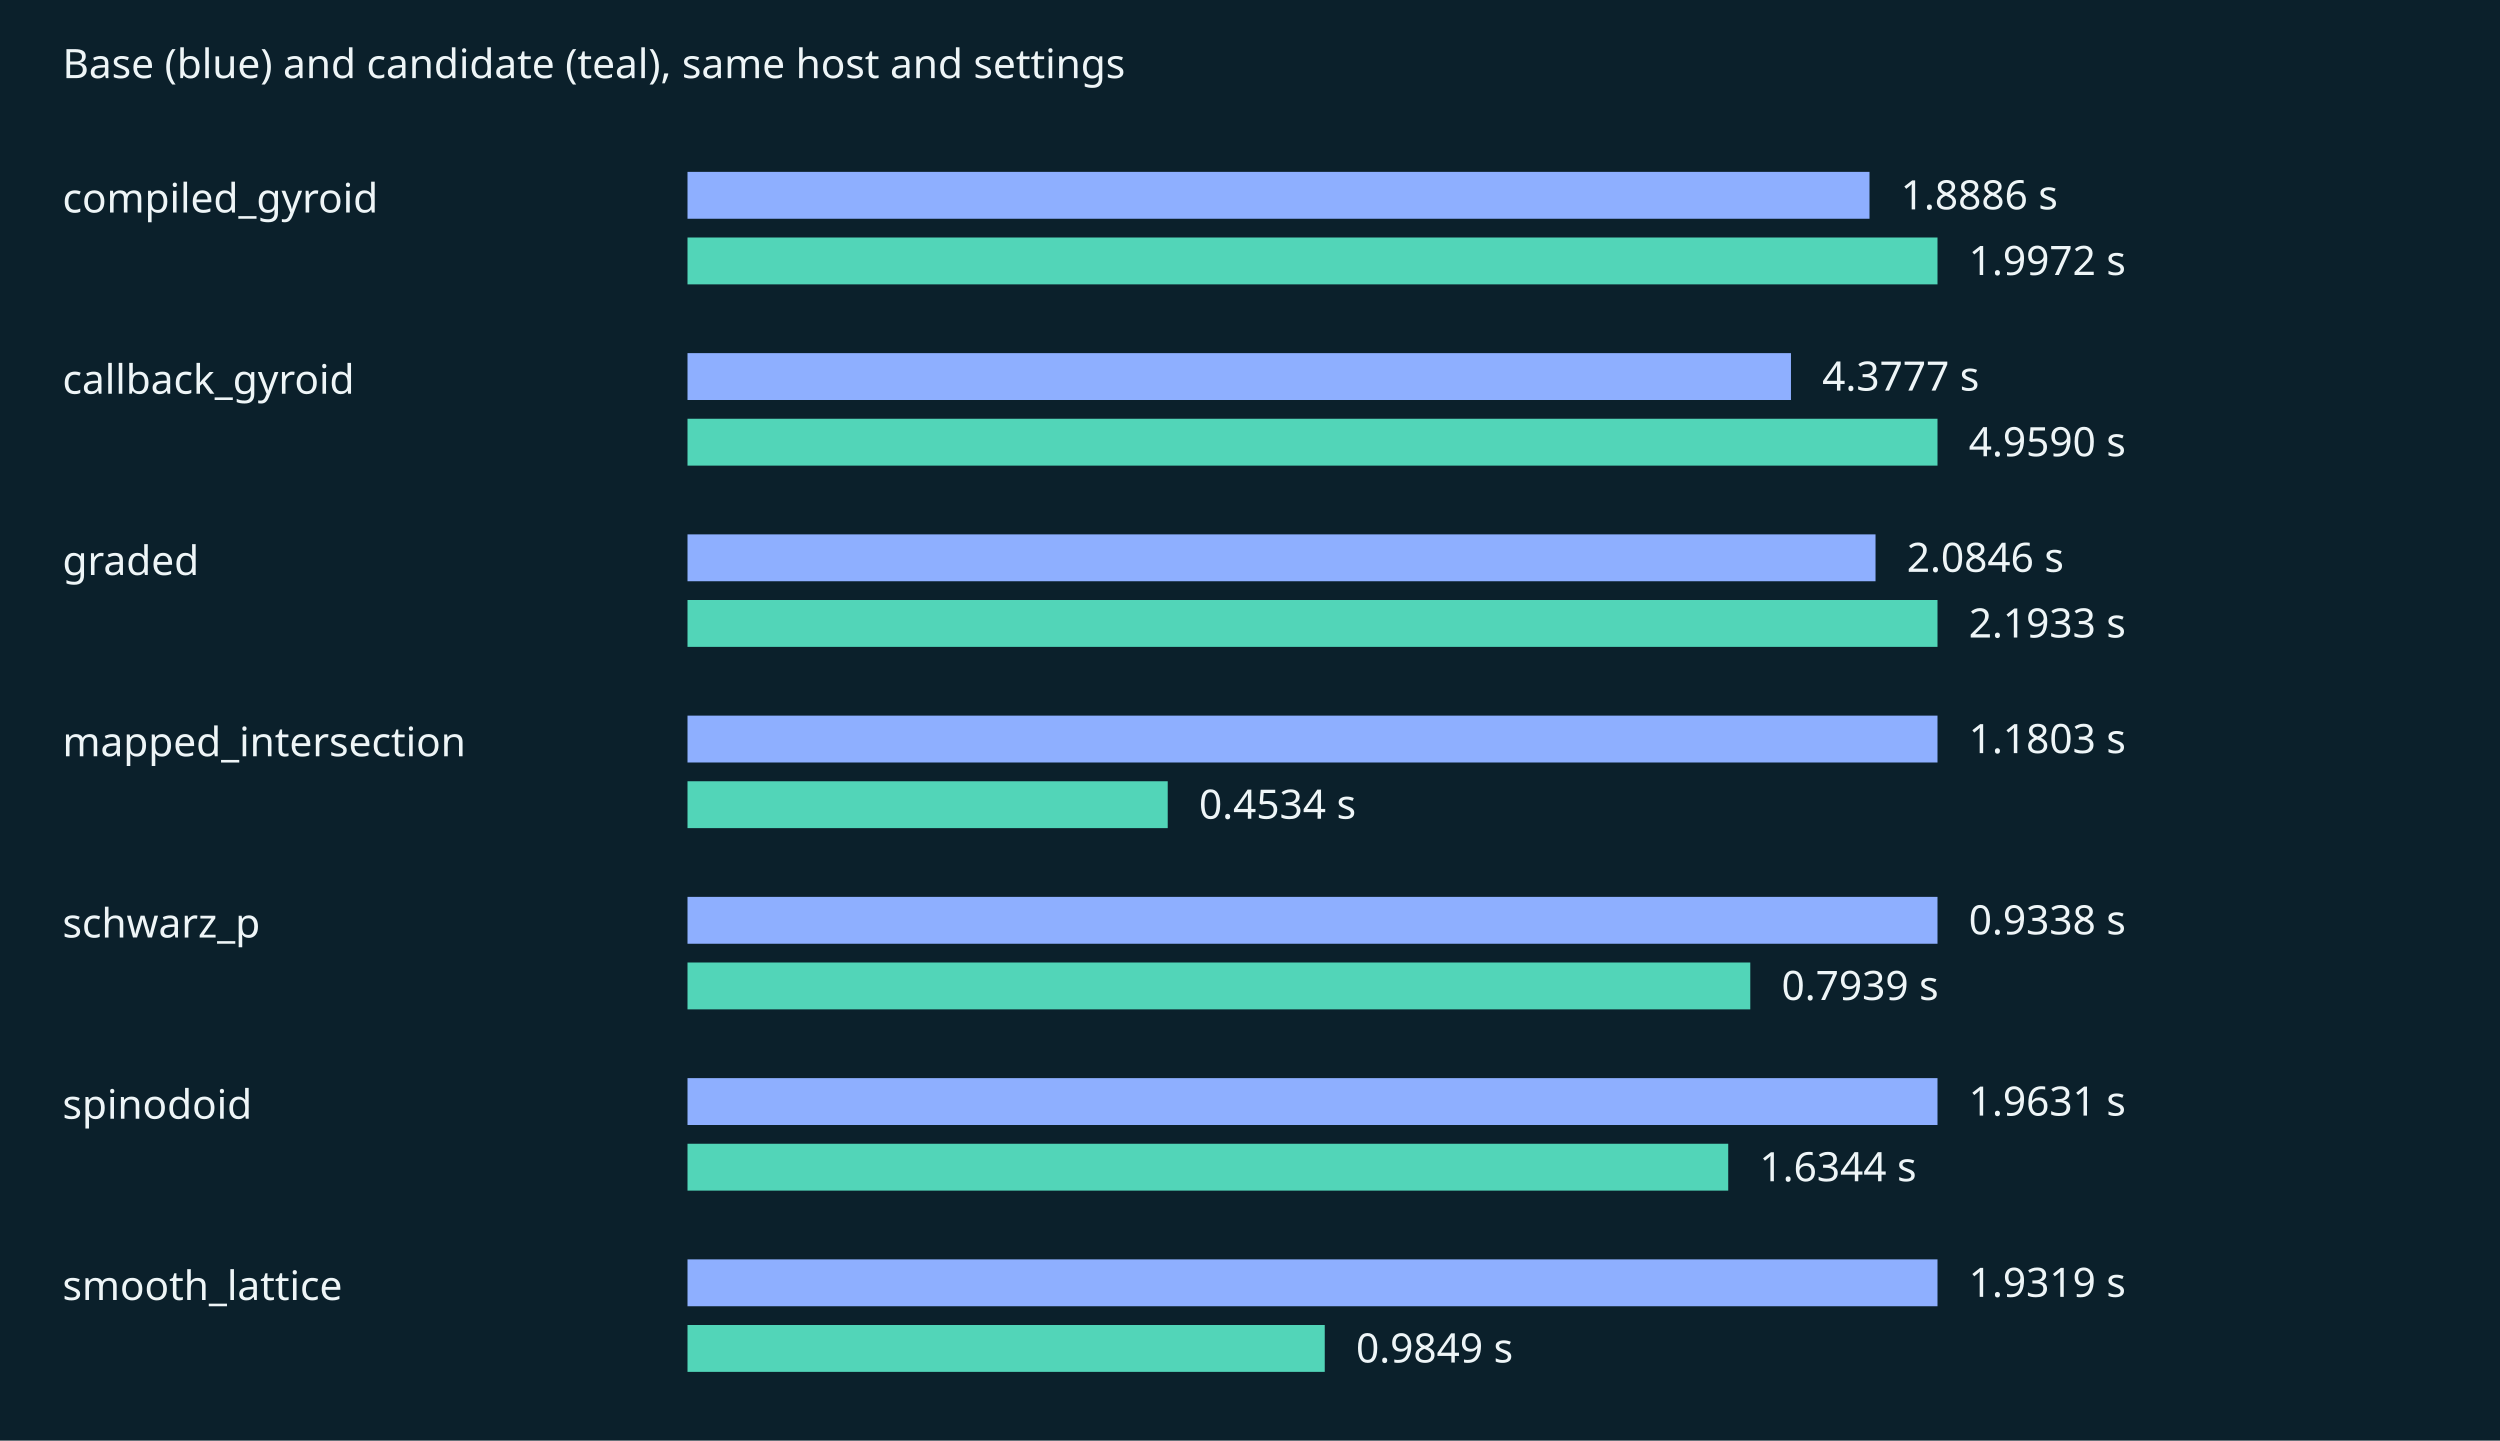
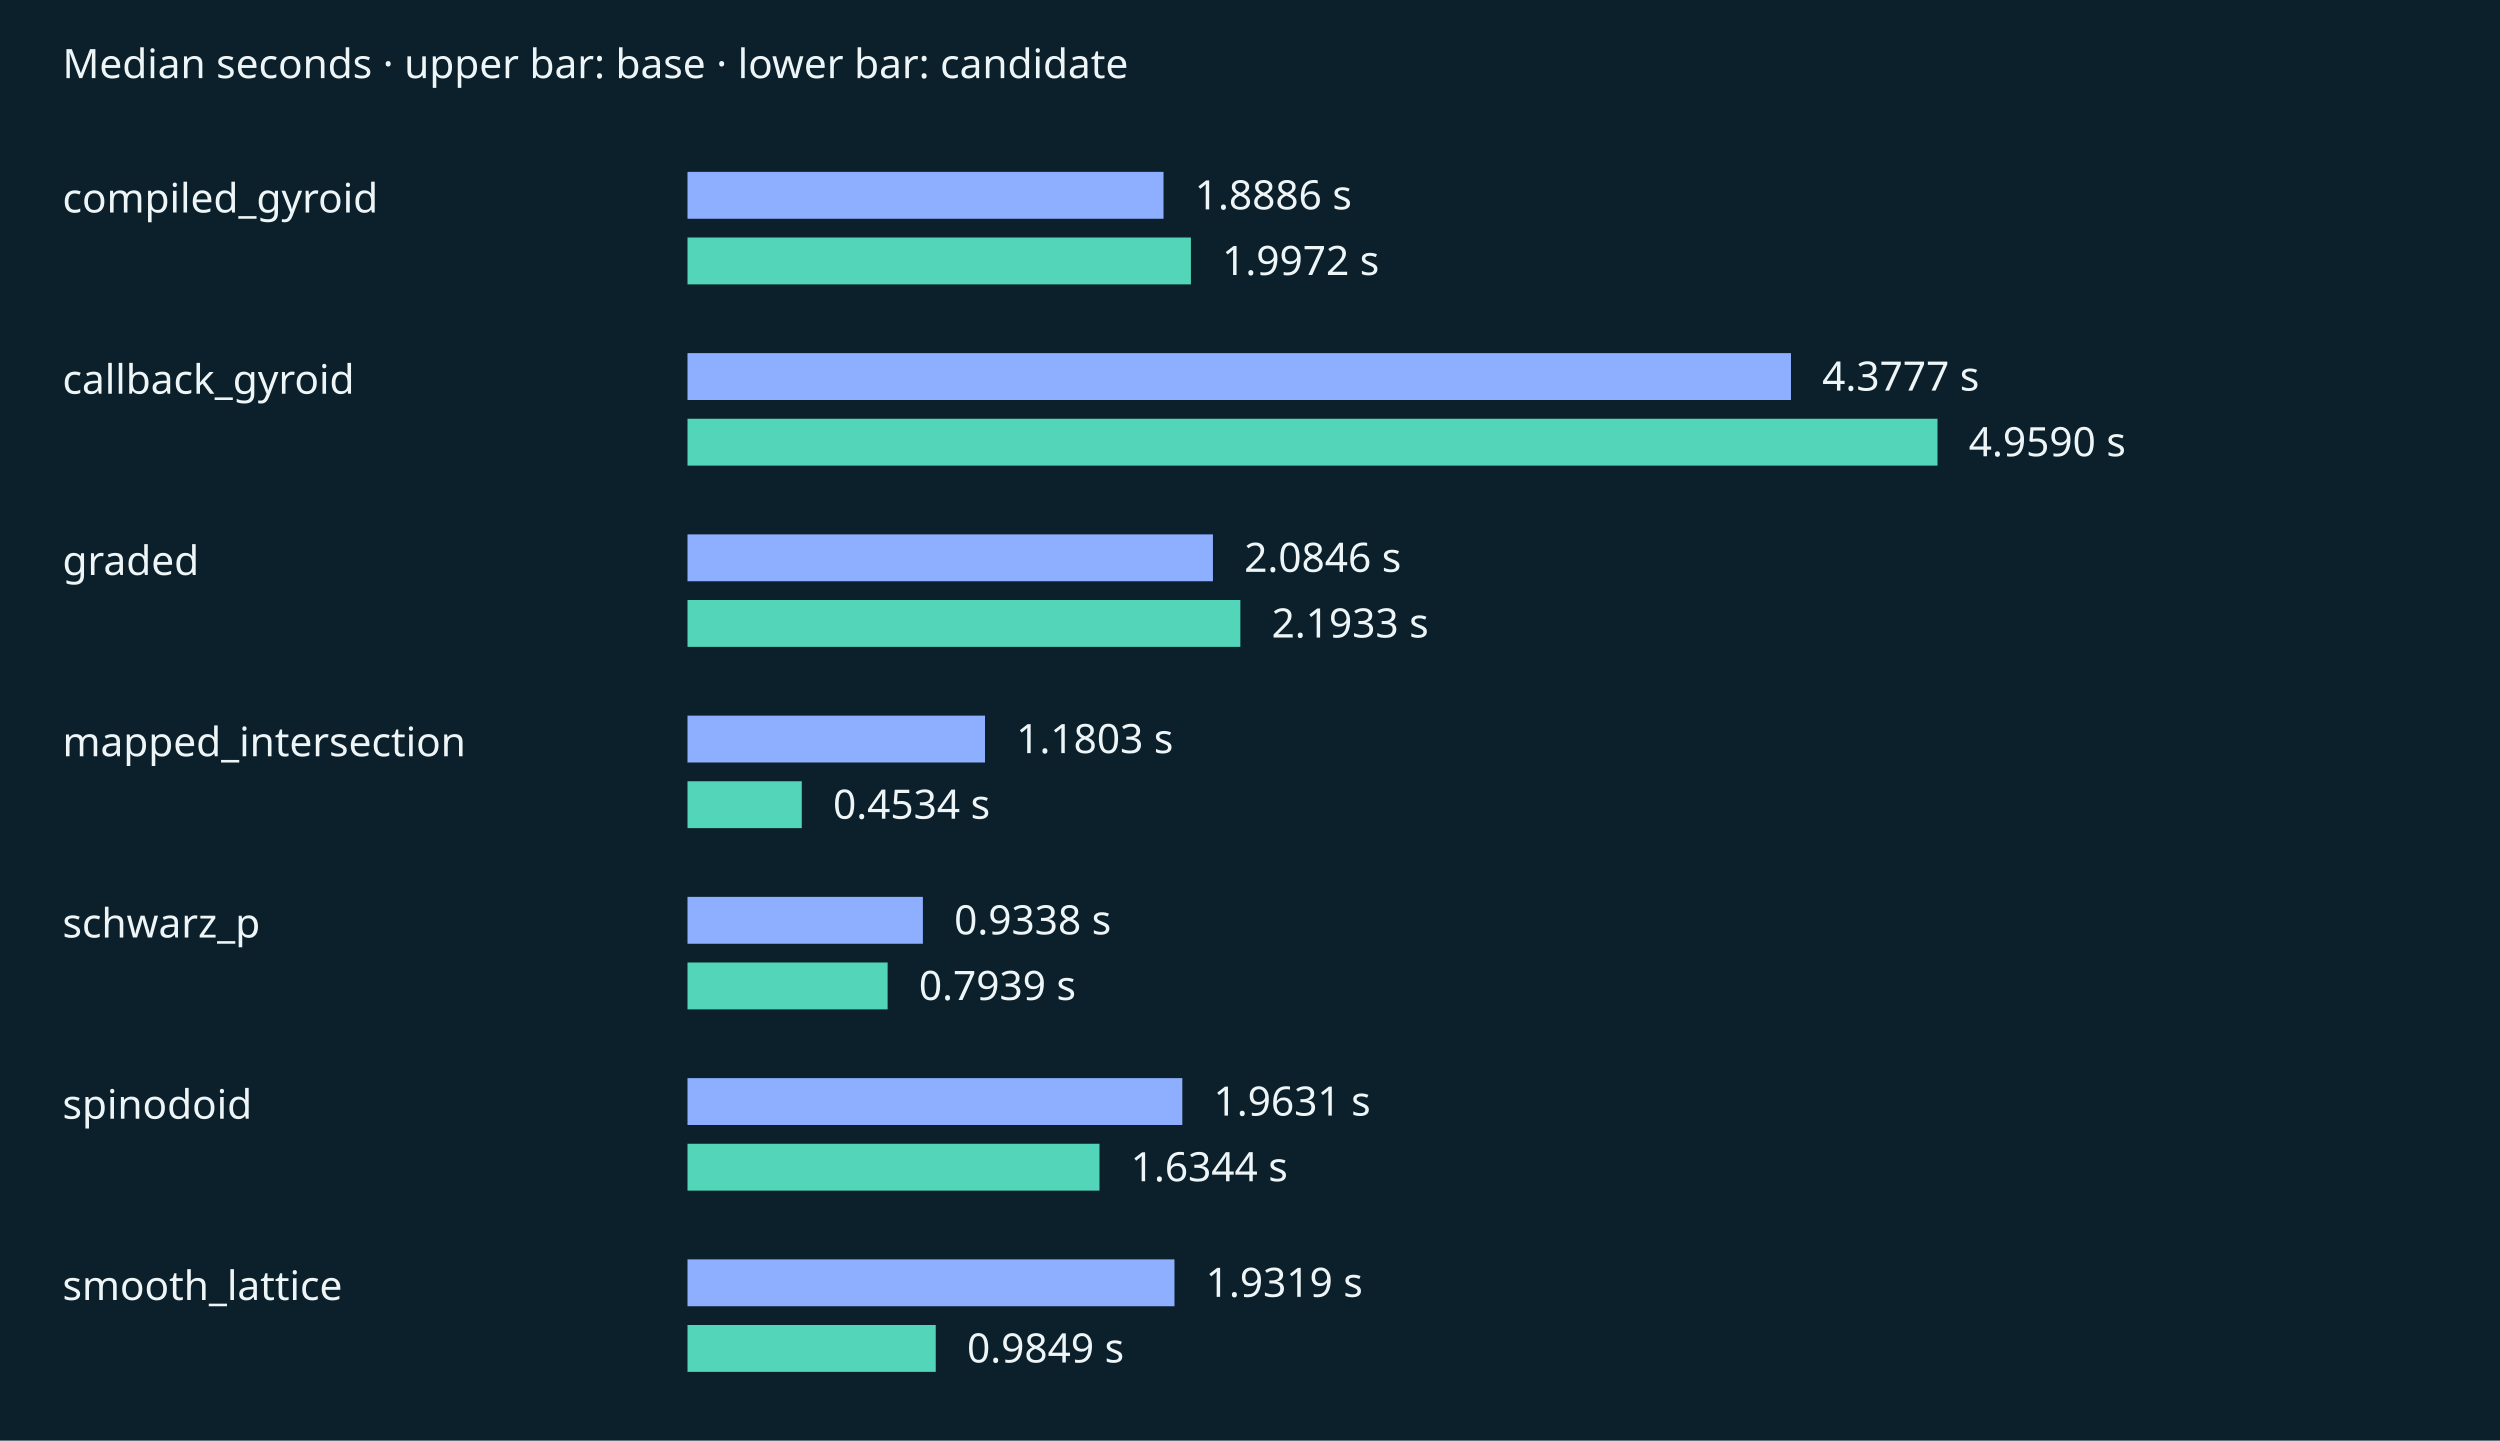
<svg xmlns="http://www.w3.org/2000/svg" viewBox="0 0 800 461" role="img">
  <rect width="100%" height="100%" fill="#0b202b" />
  <g font-family="sans-serif" font-size="13" fill="#eef5f7">
-     <text x="20" y="25">Base (blue) and candidate (teal), same host and settings</text>
+     <text x="20" y="25">Median seconds · upper bar: base · lower bar: candidate</text>
    <text x="20" y="68">compiled_gyroid</text>
-     <rect x="220" y="55" width="378.24" height="15" fill="#8eafff" />
-     <text x="608.24" y="67">1.8886 s</text>
-     <rect x="220" y="76" width="400.00" height="15" fill="#52d5b8" />
-     <text x="630.00" y="88">1.9972 s</text>
+     <rect x="220" y="55" width="152.33" height="15" fill="#8eafff" />
+     <text x="382.33" y="67">1.8886 s</text>
+     <rect x="220" y="76" width="161.09" height="15" fill="#52d5b8" />
+     <text x="391.09" y="88">1.9972 s</text>
    <text x="20" y="126">callback_gyroid</text>
    <rect x="220" y="113" width="353.11" height="15" fill="#8eafff" />
    <text x="583.11" y="125">4.3777 s</text>
    <rect x="220" y="134" width="400.00" height="15" fill="#52d5b8" />
    <text x="630.00" y="146">4.9590 s</text>
    <text x="20" y="184">graded</text>
-     <rect x="220" y="171" width="380.17" height="15" fill="#8eafff" />
-     <text x="610.17" y="183">2.0846 s</text>
-     <rect x="220" y="192" width="400.00" height="15" fill="#52d5b8" />
-     <text x="630.00" y="204">2.1933 s</text>
+     <rect x="220" y="171" width="168.14" height="15" fill="#8eafff" />
+     <text x="398.14" y="183">2.0846 s</text>
+     <rect x="220" y="192" width="176.91" height="15" fill="#52d5b8" />
+     <text x="406.91" y="204">2.1933 s</text>
    <text x="20" y="242">mapped_intersection</text>
-     <rect x="220" y="229" width="400.00" height="15" fill="#8eafff" />
-     <text x="630.00" y="241">1.1803 s</text>
-     <rect x="220" y="250" width="153.67" height="15" fill="#52d5b8" />
-     <text x="383.67" y="262">0.4534 s</text>
+     <rect x="220" y="229" width="95.20" height="15" fill="#8eafff" />
+     <text x="325.20" y="241">1.1803 s</text>
+     <rect x="220" y="250" width="36.57" height="15" fill="#52d5b8" />
+     <text x="266.57" y="262">0.4534 s</text>
    <text x="20" y="300">schwarz_p</text>
-     <rect x="220" y="287" width="400.00" height="15" fill="#8eafff" />
-     <text x="630.00" y="299">0.9338 s</text>
-     <rect x="220" y="308" width="340.09" height="15" fill="#52d5b8" />
-     <text x="570.09" y="320">0.7939 s</text>
+     <rect x="220" y="287" width="75.32" height="15" fill="#8eafff" />
+     <text x="305.32" y="299">0.9338 s</text>
+     <rect x="220" y="308" width="64.04" height="15" fill="#52d5b8" />
+     <text x="294.04" y="320">0.7939 s</text>
    <text x="20" y="358">spinodoid</text>
-     <rect x="220" y="345" width="400.00" height="15" fill="#8eafff" />
-     <text x="630.00" y="357">1.9631 s</text>
-     <rect x="220" y="366" width="333.03" height="15" fill="#52d5b8" />
-     <text x="563.03" y="378">1.6344 s</text>
+     <rect x="220" y="345" width="158.34" height="15" fill="#8eafff" />
+     <text x="388.34" y="357">1.9631 s</text>
+     <rect x="220" y="366" width="131.83" height="15" fill="#52d5b8" />
+     <text x="361.83" y="378">1.6344 s</text>
    <text x="20" y="416">smooth_lattice</text>
-     <rect x="220" y="403" width="400.00" height="15" fill="#8eafff" />
-     <text x="630.00" y="415">1.9319 s</text>
-     <rect x="220" y="424" width="203.92" height="15" fill="#52d5b8" />
-     <text x="433.92" y="436">0.9849 s</text>
+     <rect x="220" y="403" width="155.83" height="15" fill="#8eafff" />
+     <text x="385.83" y="415">1.9319 s</text>
+     <rect x="220" y="424" width="79.44" height="15" fill="#52d5b8" />
+     <text x="309.44" y="436">0.9849 s</text>
  </g>
</svg>
